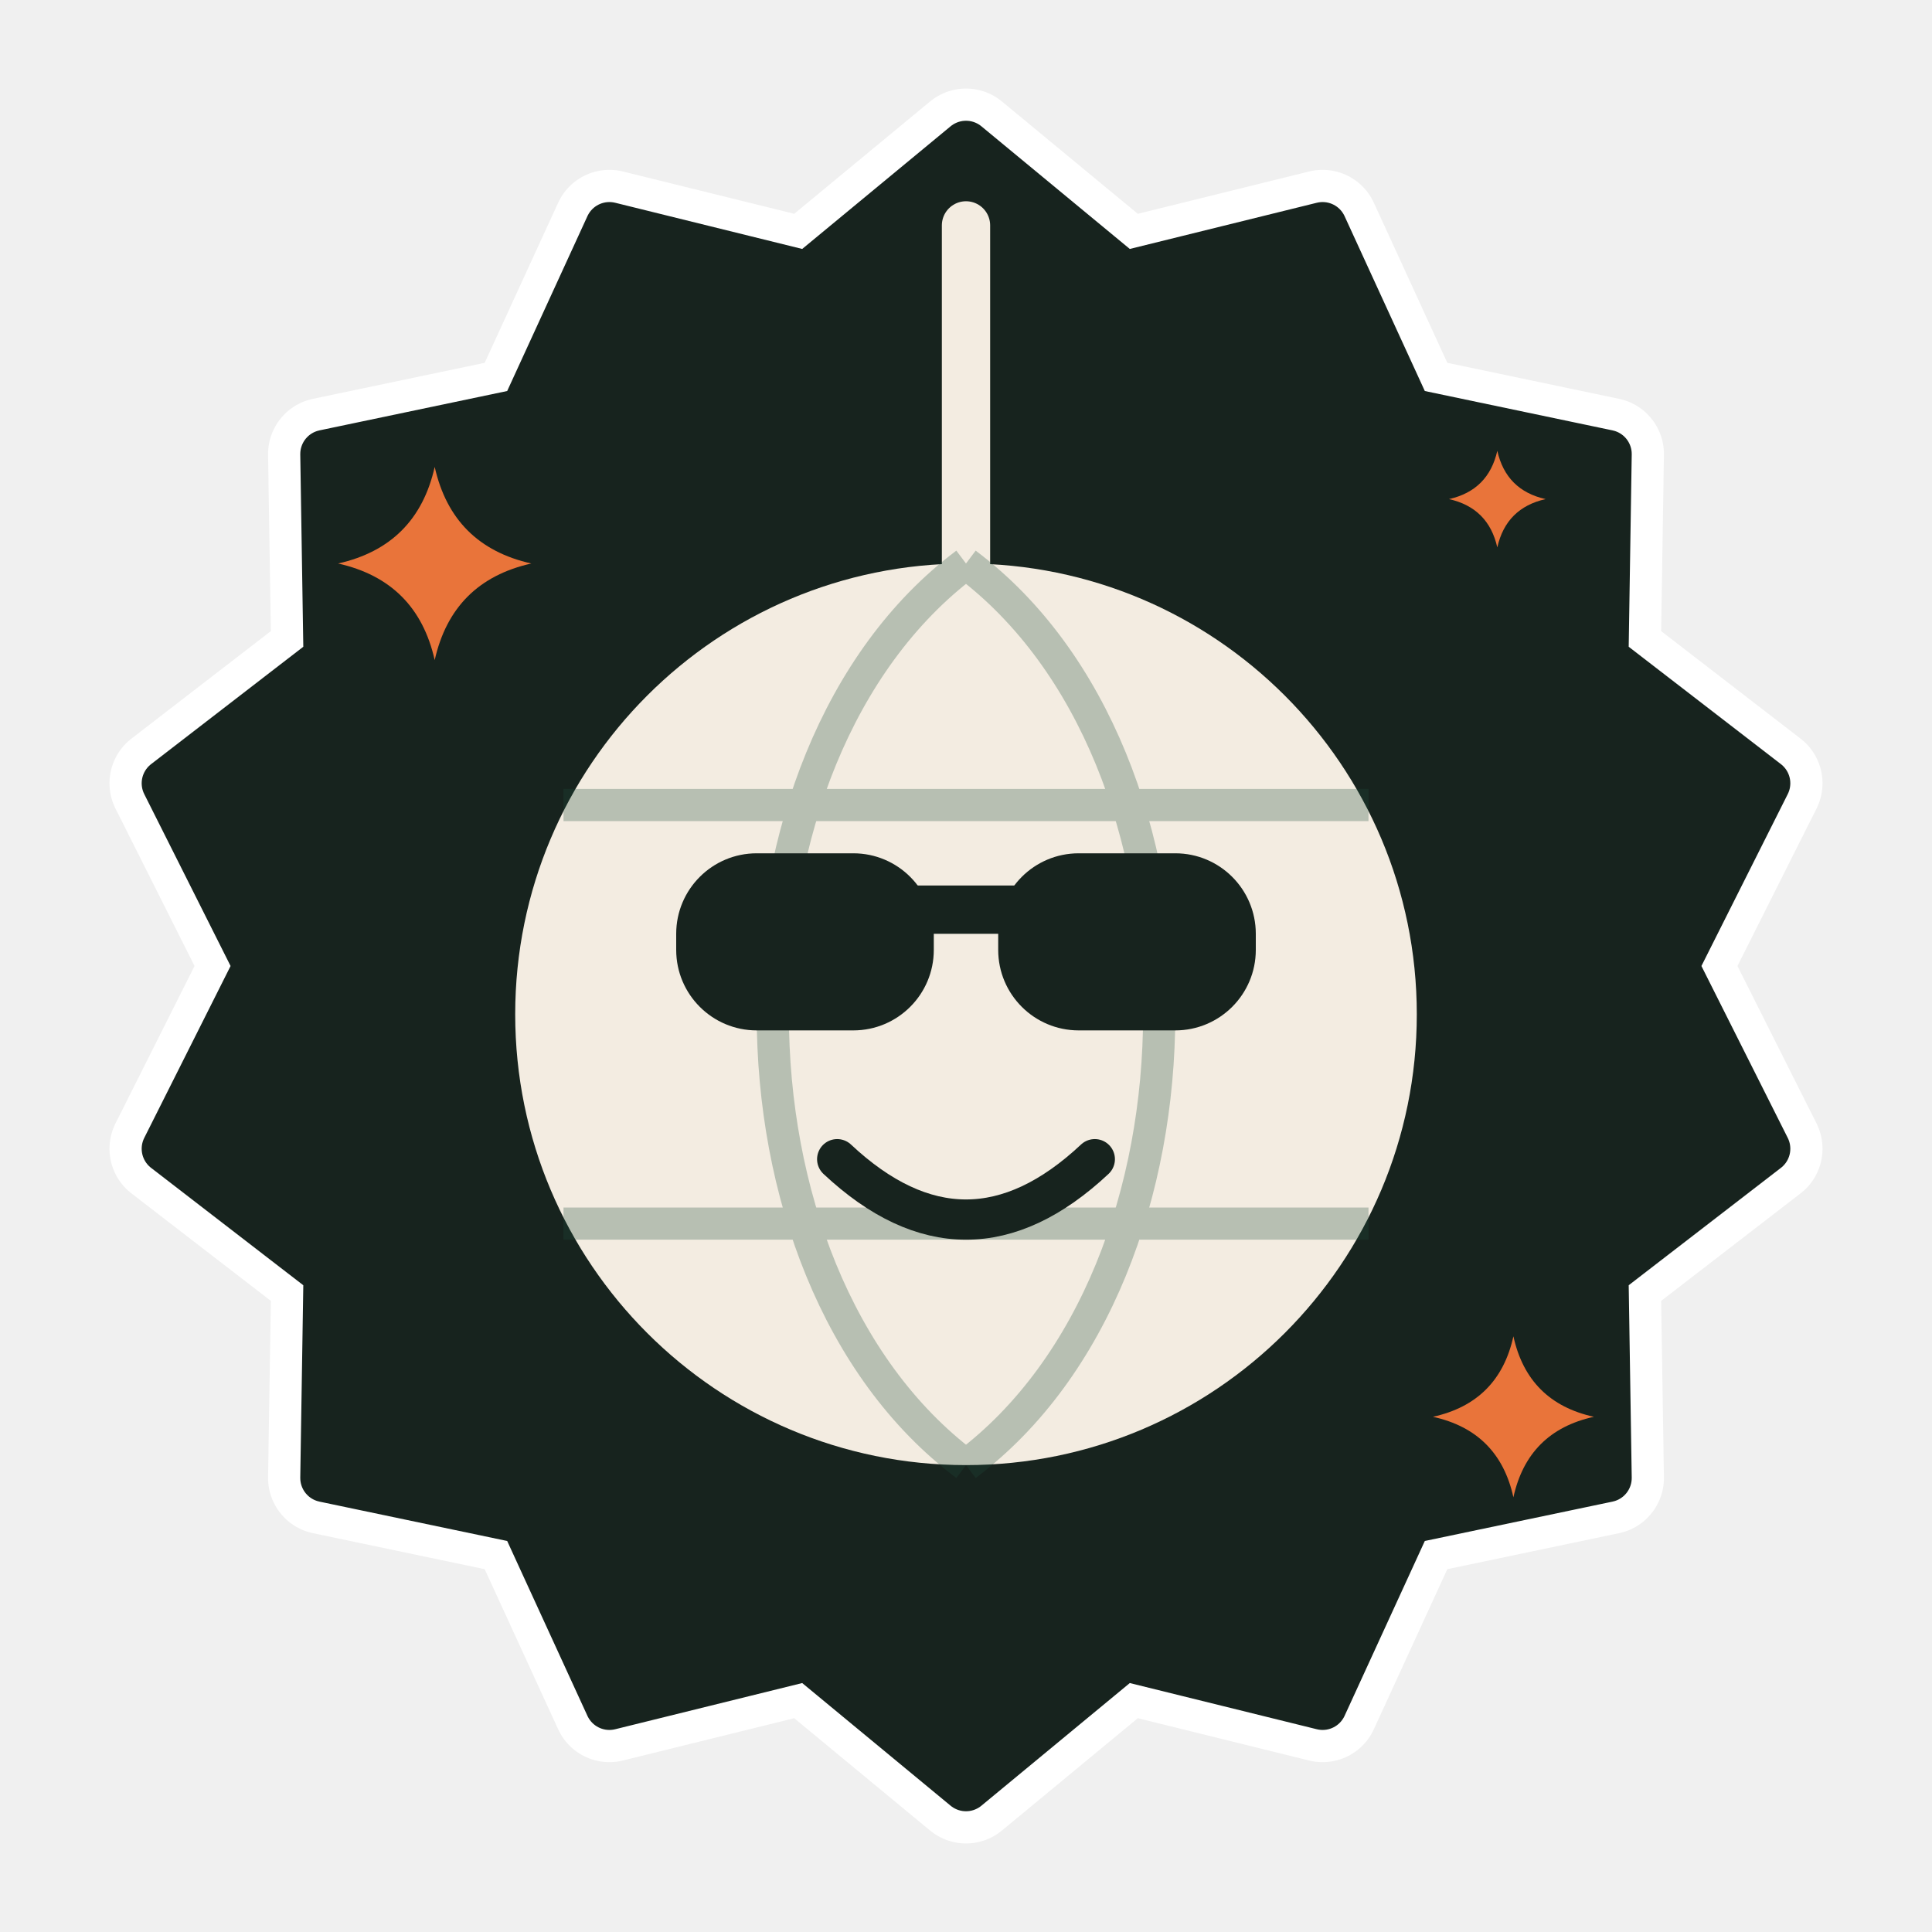
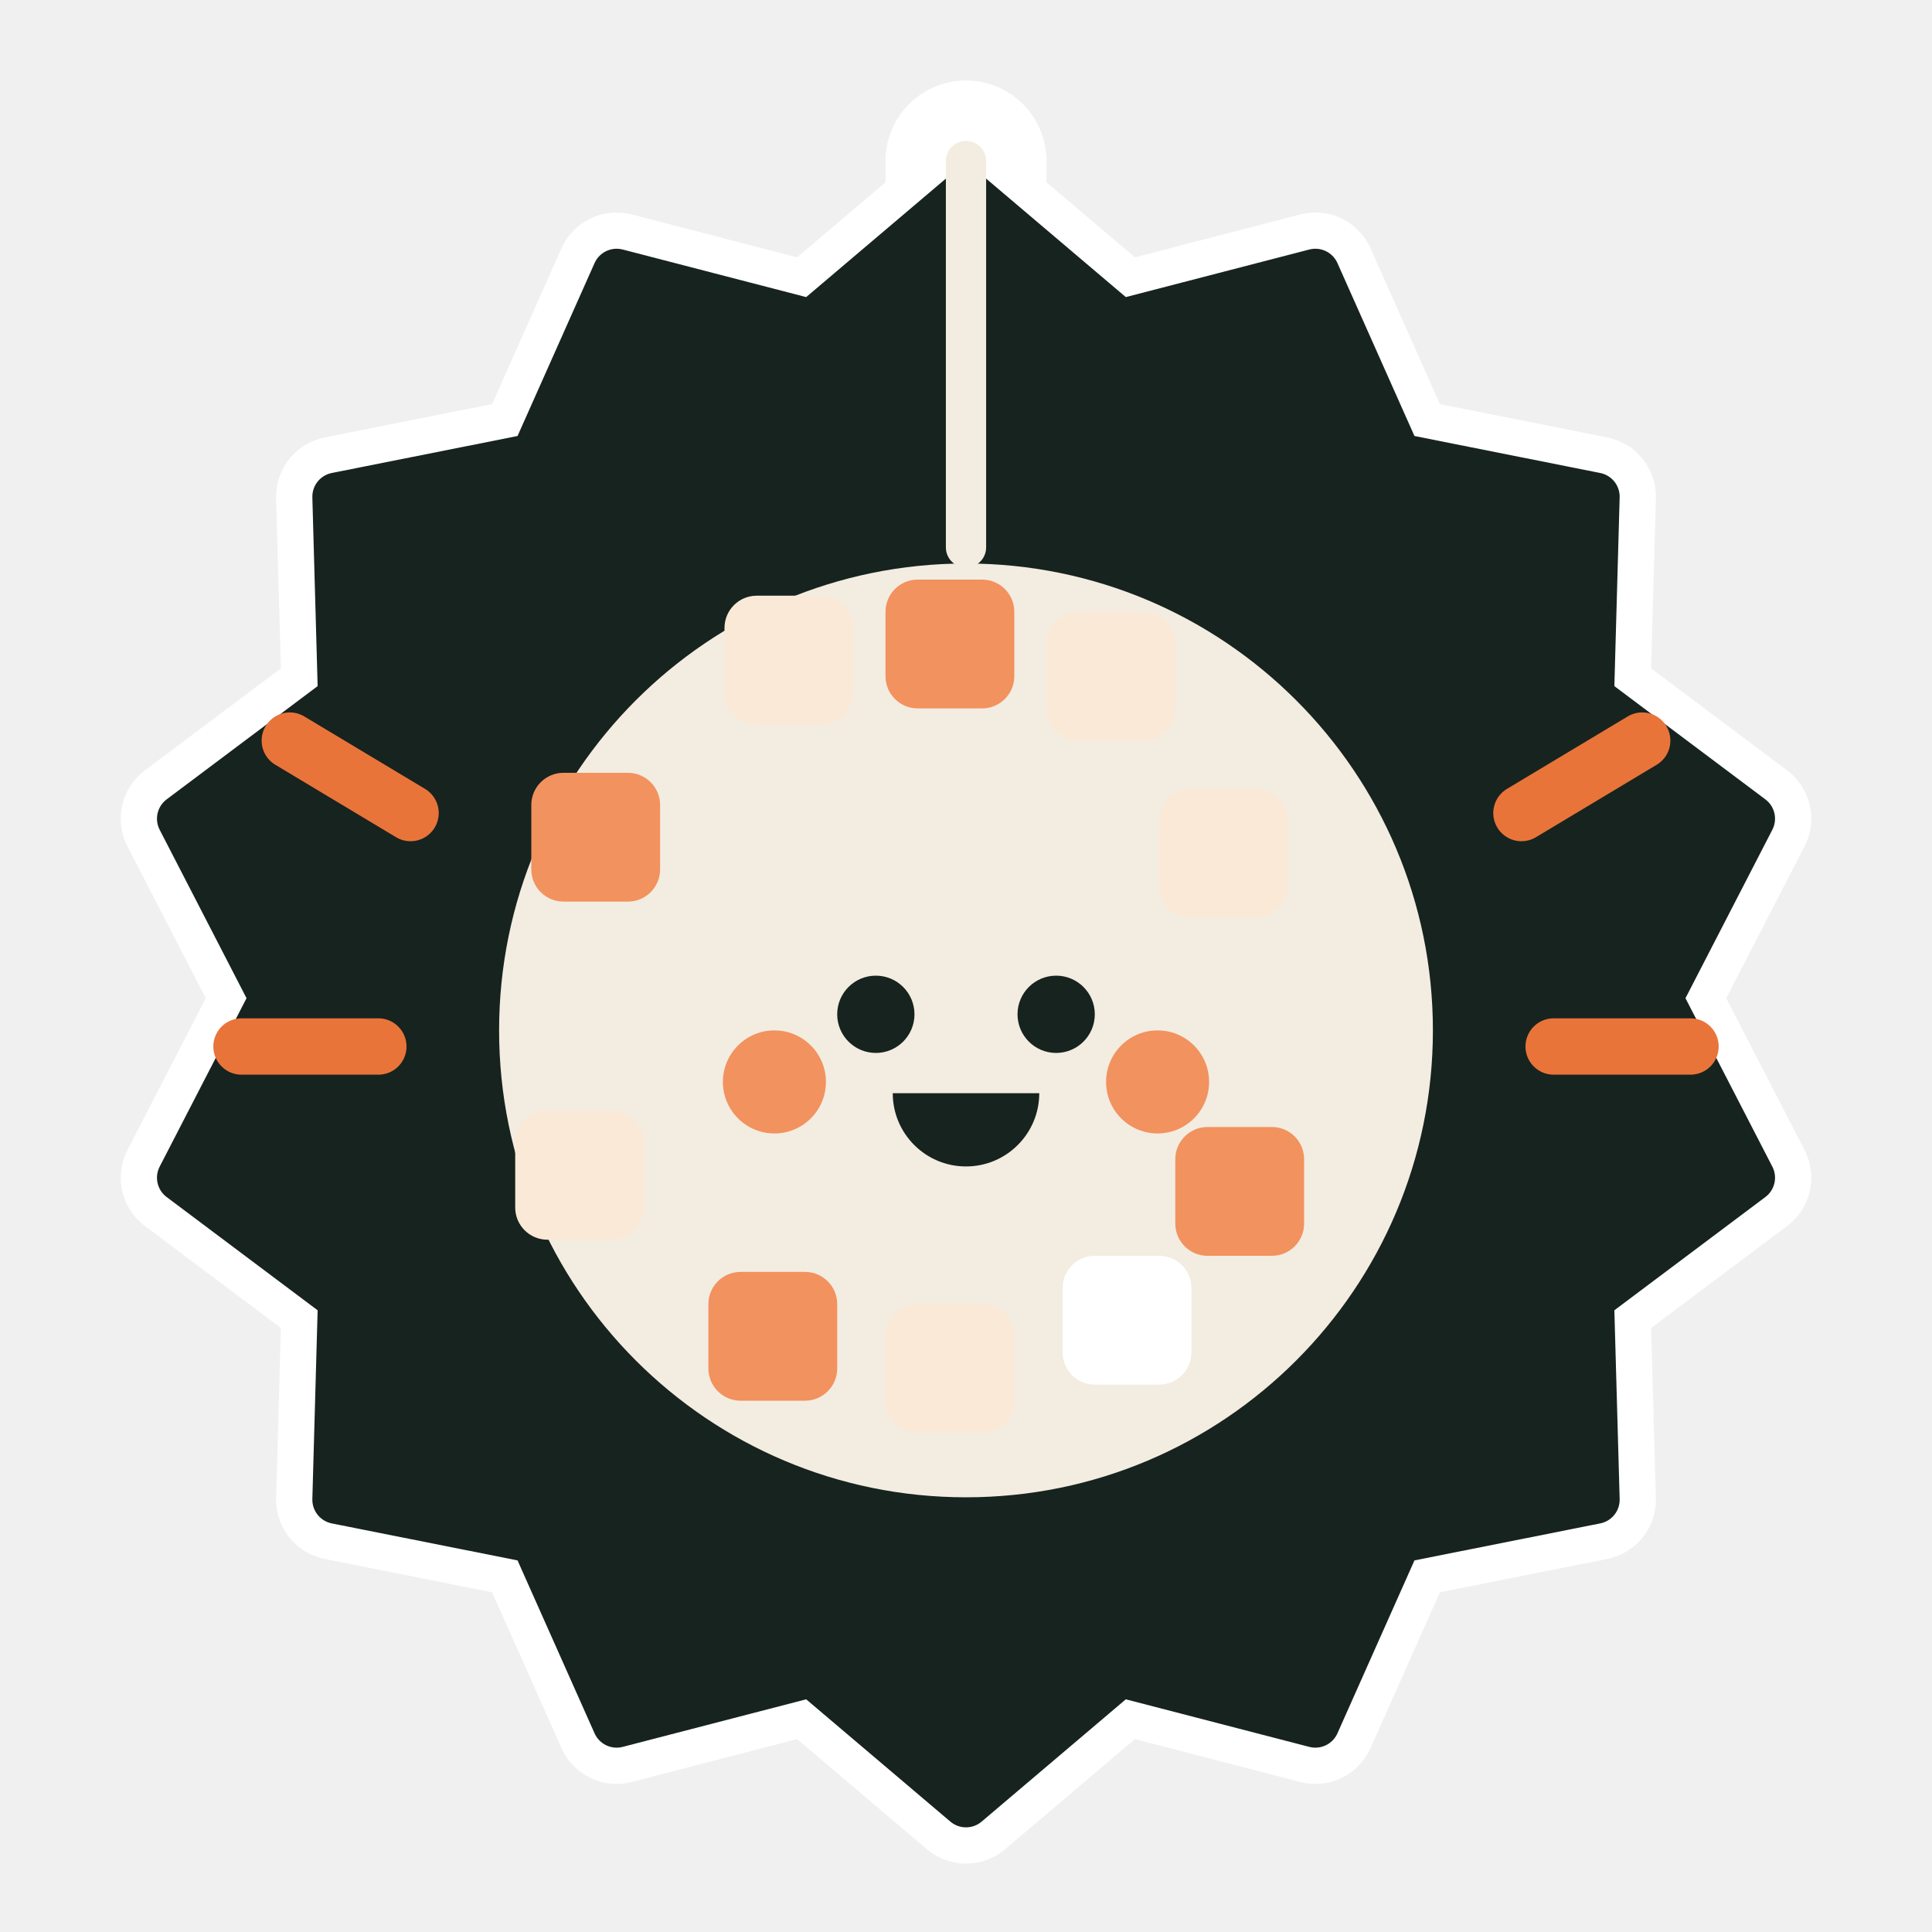
<svg xmlns="http://www.w3.org/2000/svg" viewBox="0 0 240 240">
-   <g>
-     <g fill="#FFFFFF" stroke="#FFFFFF" stroke-width="14" stroke-linejoin="round">
-       <path d="M120 18L139.6 34.2L164.3 28.1L174.9 51.2L199.7 56.4L199.3 81.8L219.4 97.3L208 120L219.4 142.7L199.3 158.2L199.7 183.6L174.9 188.8L164.3 211.9L139.6 205.8L120 222L100.4 205.8L75.7 211.9L65.1 188.8L40.3 183.6L40.7 158.2L20.6 142.7L32 120L20.6 97.3L40.7 81.8L40.3 56.4L65.1 51.2L75.7 28.1L100.4 34.2z" />
-     </g>
-     <g fill="#17231E" stroke="#17231E" stroke-width="6" stroke-linejoin="round">
-       <path d="M120 18L139.6 34.2L164.3 28.1L174.9 51.2L199.7 56.4L199.3 81.8L219.4 97.3L208 120L219.4 142.7L199.3 158.2L199.7 183.6L174.9 188.8L164.3 211.9L139.6 205.8L120 222L100.4 205.8L75.7 211.9L65.1 188.8L40.3 183.6L40.7 158.2L20.6 142.7L32 120L20.6 97.3L40.7 81.8L40.3 56.4L65.1 51.2L75.7 28.1L100.4 34.2z" />
-     </g>
-     <path d="M120 28v44" stroke="#F3ECE1" stroke-width="6" stroke-linecap="round" />
-     <circle cx="120" cy="126" r="56" fill="#F3ECE1" />
-     <path d="M120 70c-32 24-32 88 0 112M120 70c32 24 32 88 0 112M70 100h100M70 152h100" fill="none" stroke="#1E4D3B" stroke-width="4" opacity=".28" />
-     <g fill="#17231E">
-       <rect x="84" y="106" width="32" height="22" rx="10" />
-       <rect x="124" y="106" width="32" height="22" rx="10" />
-       <rect x="110" y="110" width="20" height="6" />
-     </g>
-     <path d="M104 144q16 15 32 0" fill="none" stroke="#17231E" stroke-width="5" stroke-linecap="round" />
-     <path d="M54 58q2.2 9.8 12 12q-9.8 2.2 -12 12q-2.2 -9.8 -12 -12q9.8 -2.2 12 -12z" fill="#E9743A" />
-     <path d="M188 166q1.8 8.2 10 10q-8.2 1.8 -10 10q-1.8 -8.2 -10 -10q8.2 -1.8 10 -10z" fill="#E9743A" />
-     <path d="M186 56q1.1 4.9 6 6q-4.9 1.1 -6 6q-1.1 -4.9 -6 -6q4.9 -1.1 6 -6z" fill="#E9743A" />
-   </g>
+   <path d="M120 24L139.1 40.2L163.4 33.9L173.6 56.8L198.2 61.7L197.5 86.7L217.5 101.7L206 124L217.5 146.3L197.5 161.3L198.2 186.3L173.6 191.2L163.4 214.1L139.1 207.8L120 224L100.9 207.8L76.6 214.1L66.4 191.2L41.8 186.3L42.5 161.3L22.5 146.3L34 124L22.5 101.7L42.5 86.7L41.8 61.7L66.4 56.8L76.6 33.9L100.9 40.2z" fill="#FFFFFF" stroke="#FFFFFF" stroke-width="15" stroke-linejoin="round" stroke-linecap="round" />
+   <path d="M120 20v48" fill="none" stroke="#FFFFFF" stroke-width="20" stroke-linecap="round" stroke-linejoin="round" />
+   <circle cx="120" cy="128" r="58" fill="#FFFFFF" stroke="#FFFFFF" stroke-width="15" stroke-linejoin="round" stroke-linecap="round" />
+   <path d="M120 24L139.1 40.2L163.4 33.9L173.6 56.8L198.2 61.7L197.5 86.7L217.5 101.7L206 124L217.5 146.3L197.5 161.3L198.2 186.3L173.6 191.2L163.4 214.1L139.1 207.8L120 224L100.9 207.8L76.6 214.1L66.4 191.2L41.8 186.3L42.5 161.3L22.5 146.3L34 124L22.5 101.7L42.5 86.7L41.8 61.7L66.4 56.8L76.6 33.9L100.9 40.2z" fill="#17231E" stroke="#17231E" stroke-width="6" stroke-linejoin="round" />
+   <path d="M120 20v48" fill="none" stroke="#F3ECE1" stroke-width="5" stroke-linecap="round" stroke-linejoin="round" />
+   <circle cx="120" cy="128" r="58" fill="#F3ECE1" />
+   <rect x="90" y="74" width="16" height="16" rx="4" fill="#FBE9D7" />
+   <rect x="110" y="72" width="16" height="16" rx="4" fill="#F2925F" />
+   <rect x="130" y="76" width="16" height="16" rx="4" fill="#FBE9D7" />
+   <rect x="66" y="96" width="16" height="16" rx="4" fill="#F2925F" />
+   <rect x="144" y="98" width="16" height="16" rx="4" fill="#FBE9D7" />
+   <rect x="64" y="138" width="16" height="16" rx="4" fill="#FBE9D7" />
+   <rect x="146" y="140" width="16" height="16" rx="4" fill="#F2925F" />
+   <rect x="88" y="158" width="16" height="16" rx="4" fill="#F2925F" />
+   <rect x="110" y="162" width="16" height="16" rx="4" fill="#FBE9D7" />
+   <rect x="132" y="156" width="16" height="16" rx="4" fill="#FFFFFF" />
+   <circle cx="96.2" cy="134.4" r="6.4" fill="#F2925F" />
+   <circle cx="143.8" cy="134.4" r="6.4" fill="#F2925F" />
+   <circle cx="108.8" cy="126" r="4.8" fill="#17231E" />
+   <circle cx="131.2" cy="126" r="4.8" fill="#17231E" />
+   <path d="M110.9 135.8h18.2a9.1 9.1 0 0 1 -18.2 0z" fill="#17231E" />
+   <path d="M36 92l15 9M30 130h17M204 92l-15 9M210 130h-17" fill="none" stroke="#E9743A" stroke-width="7" stroke-linecap="round" stroke-linejoin="round" />
</svg>
